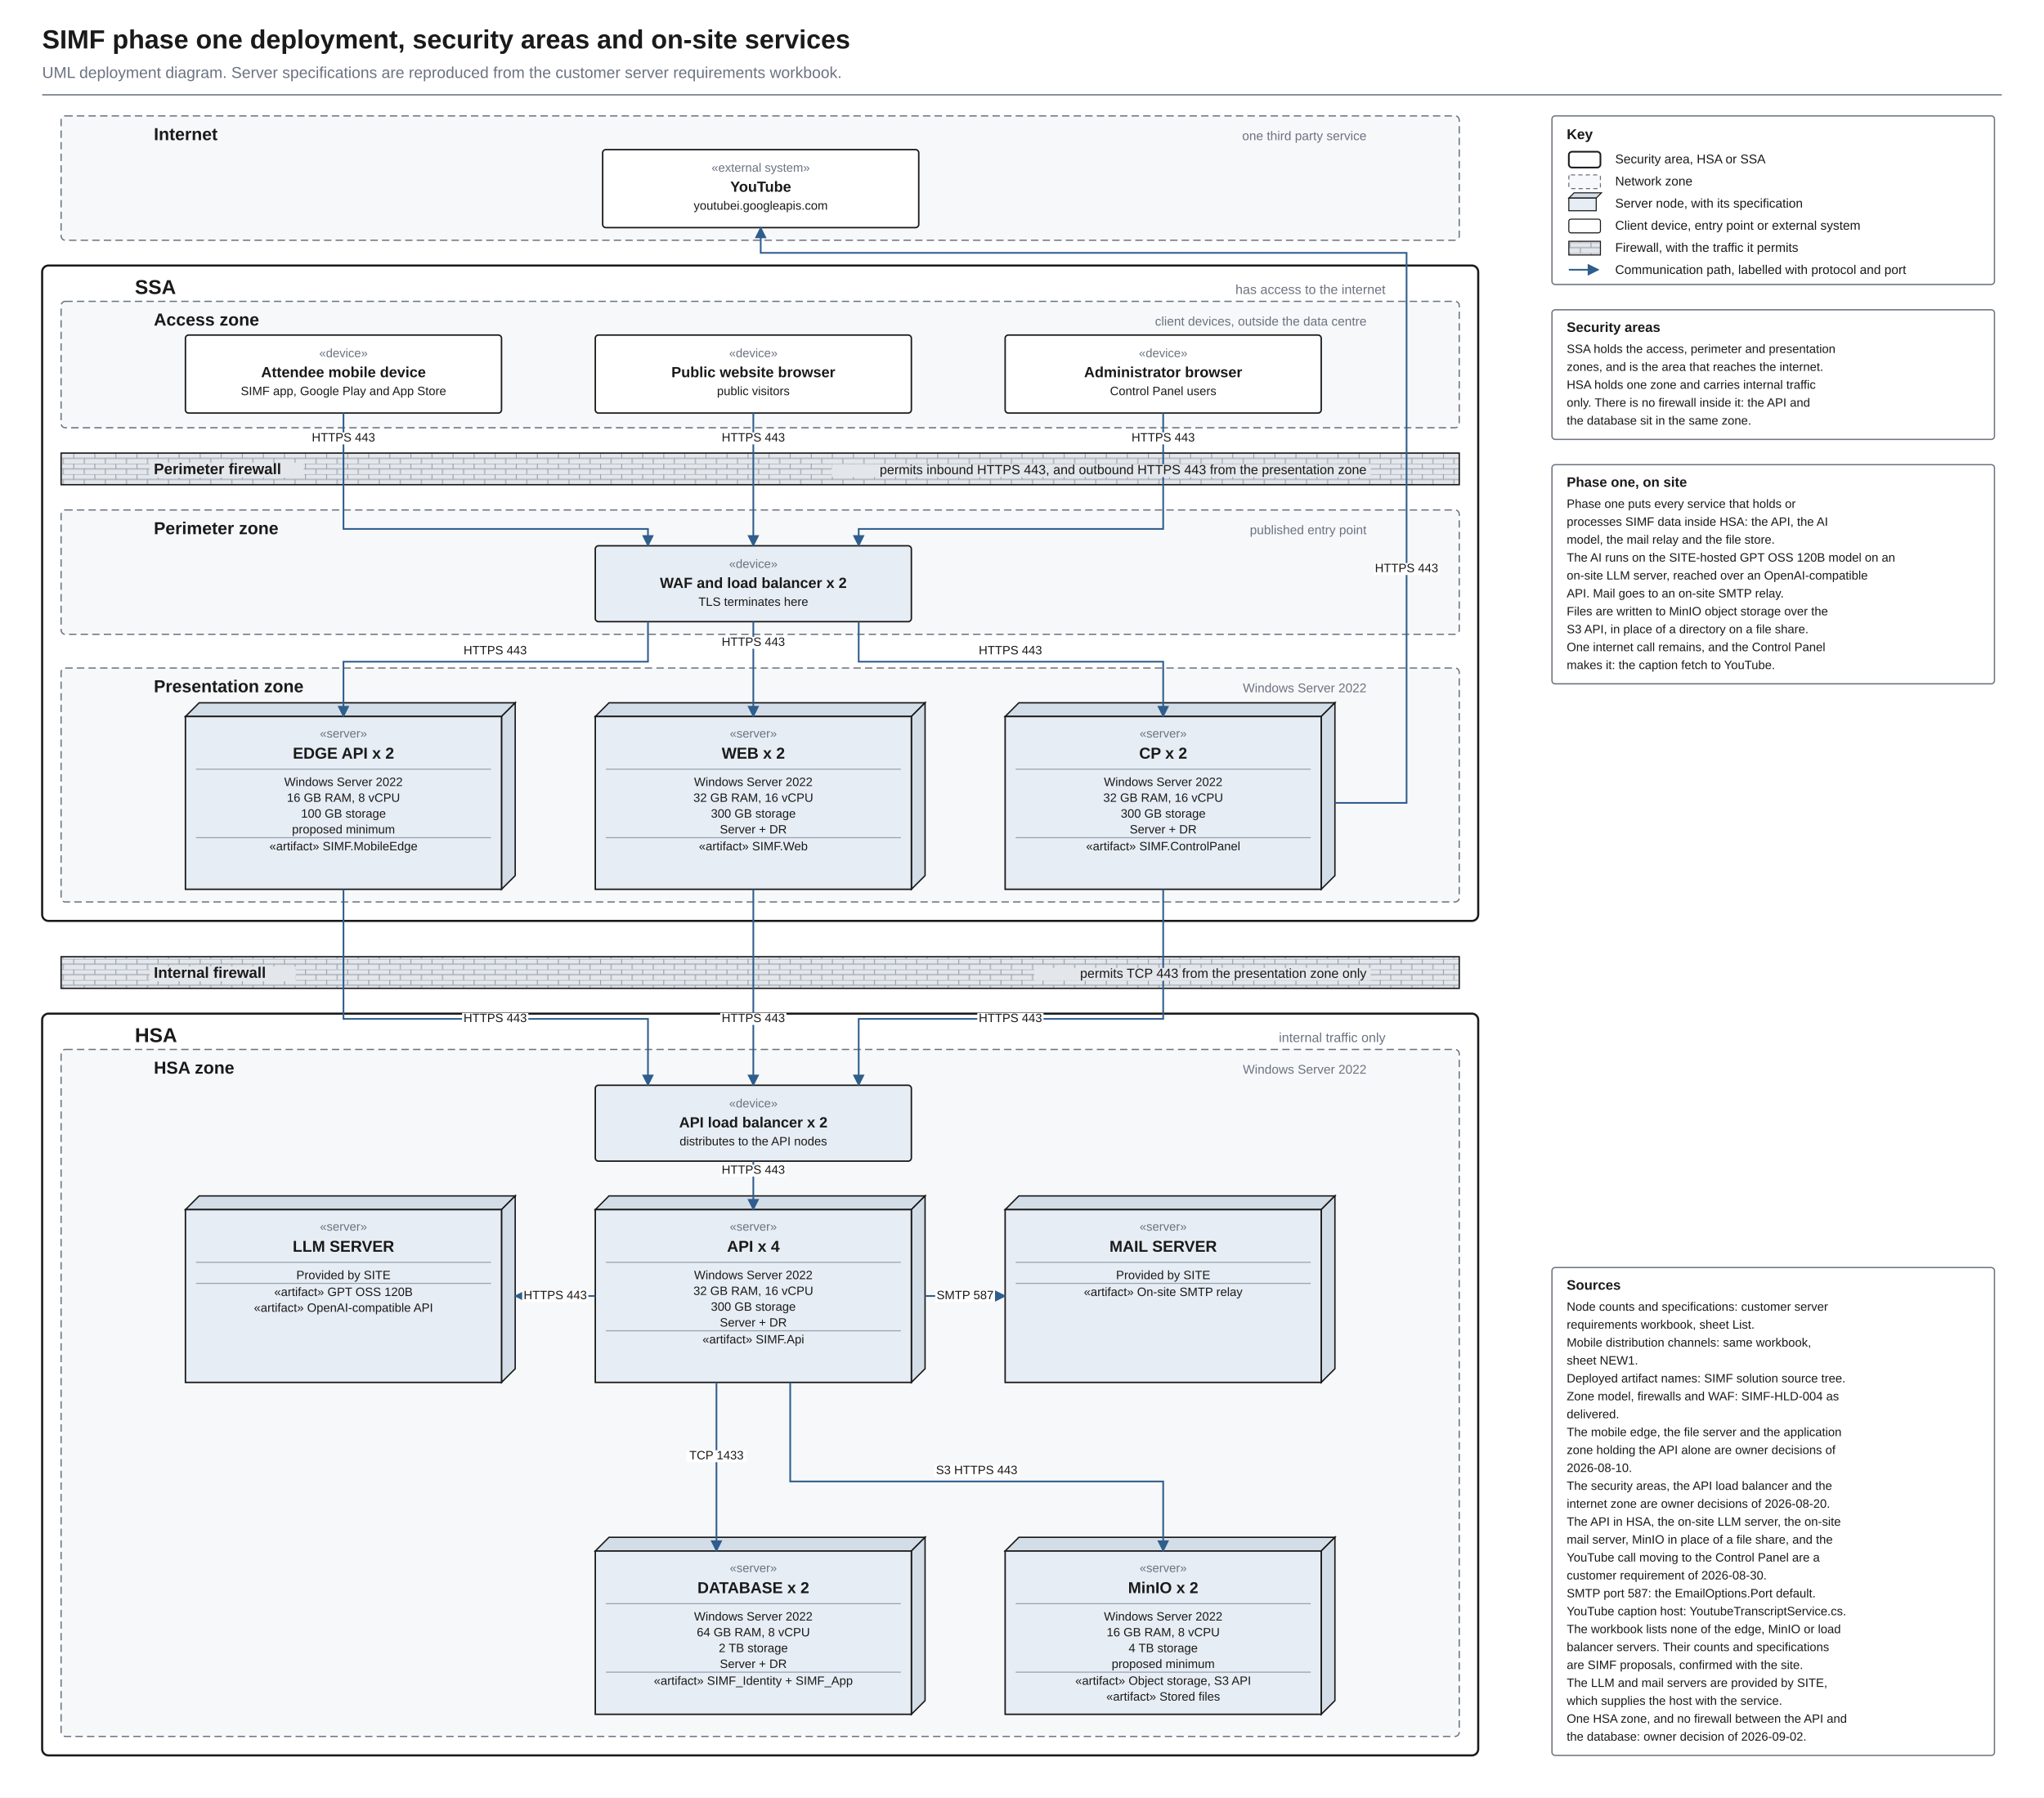
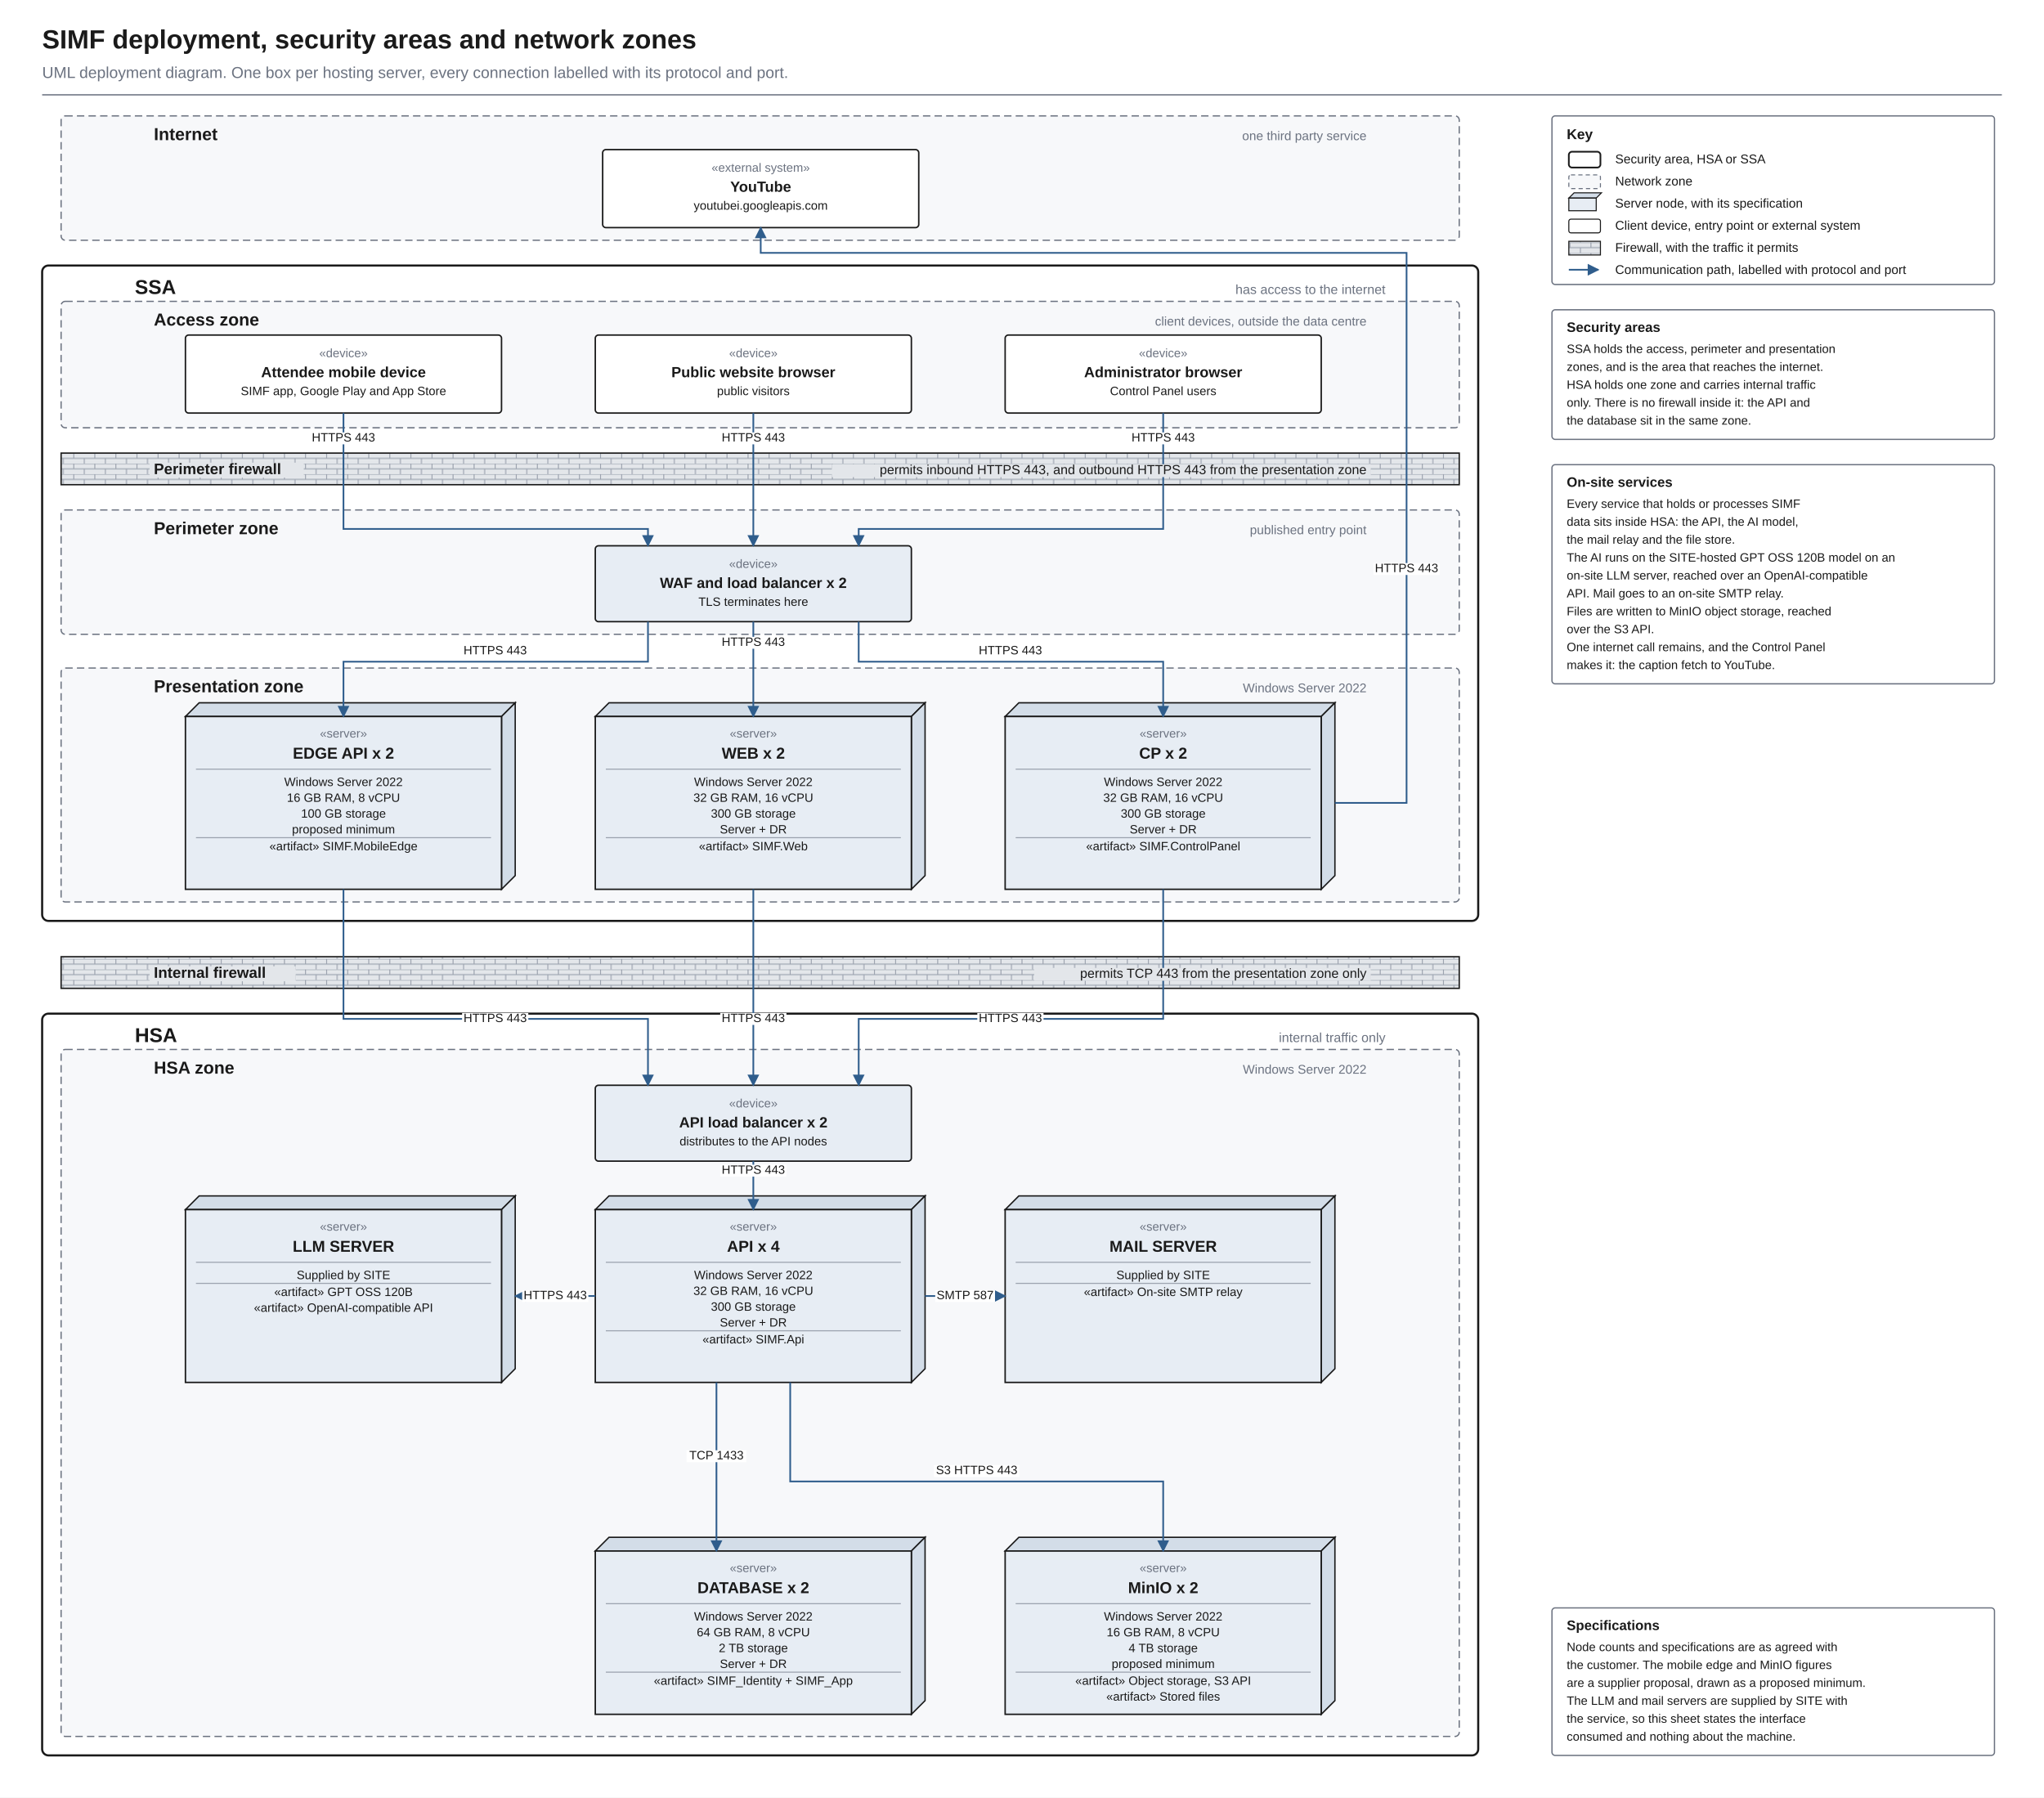
<svg xmlns="http://www.w3.org/2000/svg" width="1940" height="1706" viewBox="0 0 1940 1706">
  <defs>
    <marker id="ar" viewBox="0 0 10 10" refX="9" refY="5" markerWidth="7" markerHeight="7" orient="auto-start-reverse">
      <path d="M 0 0 L 10 5 L 0 10 z" fill="#2F5D8C" />
    </marker>
    <marker id="ai" viewBox="0 0 10 10" refX="9" refY="5" markerWidth="7" markerHeight="7" orient="auto-start-reverse">
      <path d="M 0 0 L 10 5 L 0 10 z" fill="#1A1A1A" />
    </marker>
    <pattern id="brick" width="20" height="10" patternUnits="userSpaceOnUse">
      <rect width="20" height="10" fill="#E3E6EA" />
      <path d="M0 0 H20 M0 5 H20 M10 0 V5 M0 5 V10 M20 5 V10" stroke="#9CA3AF" stroke-width="0.9" fill="none" />
    </pattern>
  </defs>
  <rect x="0" y="0" width="1940" height="1706" fill="#FFFFFF" />
-   <text x="40" y="46" font-family="Segoe UI, Calibri, Arial, sans-serif" font-size="25" fill="#1A1A1A" font-weight="600" text-anchor="start">SIMF phase one deployment, security areas and on-site services</text>
-   <text x="40" y="74" font-family="Segoe UI, Calibri, Arial, sans-serif" font-size="15" fill="#6B7280" text-anchor="start">UML deployment diagram.  Server specifications are reproduced from the customer server requirements workbook.</text>
+   <text x="40" y="46" font-family="Segoe UI, Calibri, Arial, sans-serif" font-size="25" fill="#1A1A1A" font-weight="600" text-anchor="start">SIMF deployment, security areas and network zones</text>
+   <text x="40" y="74" font-family="Segoe UI, Calibri, Arial, sans-serif" font-size="15" fill="#6B7280" text-anchor="start">UML deployment diagram.  One box per hosting server, every connection labelled with its protocol and port.</text>
  <line x1="40" y1="90" x2="1900" y2="90" stroke="#6B7280" stroke-width="1.2" />
  <rect x="58" y="110" width="1327" height="118" rx="4" fill="#F7F8FA" stroke="#6B7280" stroke-width="1.2" stroke-dasharray="7 4" />
  <text x="146" y="133" font-family="Segoe UI, Calibri, Arial, sans-serif" font-size="16.5" fill="#1A1A1A" font-weight="700" text-anchor="start">Internet</text>
  <text x="1297" y="133" font-family="Segoe UI, Calibri, Arial, sans-serif" font-size="12" fill="#6B7280" text-anchor="end">one third party service</text>
  <rect x="572" y="142" width="300" height="74" rx="3" fill="#FFFFFF" stroke="#1A1A1A" stroke-width="1.4" />
  <text x="722.0" y="163" font-family="Segoe UI, Calibri, Arial, sans-serif" font-size="11.5" fill="#6B7280" text-anchor="middle">«external system»</text>
  <text x="722.0" y="182" font-family="Segoe UI, Calibri, Arial, sans-serif" font-size="14" fill="#1A1A1A" font-weight="600" text-anchor="middle">YouTube</text>
  <text x="722.0" y="199" font-family="Segoe UI, Calibri, Arial, sans-serif" font-size="11.5" fill="#1A1A1A" text-anchor="middle">youtubei.googleapis.com</text>
  <rect x="40" y="252" width="1363" height="622" rx="6" fill="none" stroke="#1A1A1A" stroke-width="2" />
  <rect x="58" y="286" width="1327" height="120" rx="4" fill="#F7F8FA" stroke="#6B7280" stroke-width="1.2" stroke-dasharray="7 4" />
  <text x="146" y="309" font-family="Segoe UI, Calibri, Arial, sans-serif" font-size="16.5" fill="#1A1A1A" font-weight="700" text-anchor="start">Access zone</text>
  <text x="1297" y="309" font-family="Segoe UI, Calibri, Arial, sans-serif" font-size="12" fill="#6B7280" text-anchor="end">client devices, outside the data centre</text>
  <rect x="176" y="318" width="300" height="74" rx="3" fill="#FFFFFF" stroke="#1A1A1A" stroke-width="1.4" />
  <text x="326.0" y="339" font-family="Segoe UI, Calibri, Arial, sans-serif" font-size="11.5" fill="#6B7280" text-anchor="middle">«device»</text>
  <text x="326.0" y="358" font-family="Segoe UI, Calibri, Arial, sans-serif" font-size="14" fill="#1A1A1A" font-weight="600" text-anchor="middle">Attendee mobile device</text>
  <text x="326.0" y="375" font-family="Segoe UI, Calibri, Arial, sans-serif" font-size="11.5" fill="#1A1A1A" text-anchor="middle">SIMF app, Google Play and App Store</text>
  <rect x="565" y="318" width="300" height="74" rx="3" fill="#FFFFFF" stroke="#1A1A1A" stroke-width="1.4" />
  <text x="715.0" y="339" font-family="Segoe UI, Calibri, Arial, sans-serif" font-size="11.5" fill="#6B7280" text-anchor="middle">«device»</text>
  <text x="715.0" y="358" font-family="Segoe UI, Calibri, Arial, sans-serif" font-size="14" fill="#1A1A1A" font-weight="600" text-anchor="middle">Public website browser</text>
  <text x="715.0" y="375" font-family="Segoe UI, Calibri, Arial, sans-serif" font-size="11.5" fill="#1A1A1A" text-anchor="middle">public visitors</text>
  <rect x="954" y="318" width="300" height="74" rx="3" fill="#FFFFFF" stroke="#1A1A1A" stroke-width="1.4" />
  <text x="1104.0" y="339" font-family="Segoe UI, Calibri, Arial, sans-serif" font-size="11.5" fill="#6B7280" text-anchor="middle">«device»</text>
  <text x="1104.0" y="358" font-family="Segoe UI, Calibri, Arial, sans-serif" font-size="14" fill="#1A1A1A" font-weight="600" text-anchor="middle">Administrator browser</text>
  <text x="1104.0" y="375" font-family="Segoe UI, Calibri, Arial, sans-serif" font-size="11.5" fill="#1A1A1A" text-anchor="middle">Control Panel users</text>
  <rect x="58" y="430" width="1327" height="30" fill="url(#brick)" stroke="#1A1A1A" stroke-width="1.3" />
  <rect x="58" y="484" width="1327" height="118" rx="4" fill="#F7F8FA" stroke="#6B7280" stroke-width="1.2" stroke-dasharray="7 4" />
  <text x="146" y="507" font-family="Segoe UI, Calibri, Arial, sans-serif" font-size="16.5" fill="#1A1A1A" font-weight="700" text-anchor="start">Perimeter zone</text>
  <text x="1297" y="507" font-family="Segoe UI, Calibri, Arial, sans-serif" font-size="12" fill="#6B7280" text-anchor="end">published entry point</text>
  <rect x="565" y="518" width="300" height="72" rx="3" fill="#E7EDF4" stroke="#1A1A1A" stroke-width="1.4" />
  <text x="715.0" y="539" font-family="Segoe UI, Calibri, Arial, sans-serif" font-size="11.5" fill="#6B7280" text-anchor="middle">«device»</text>
  <text x="715.0" y="558" font-family="Segoe UI, Calibri, Arial, sans-serif" font-size="14" fill="#1A1A1A" font-weight="600" text-anchor="middle">WAF and load balancer   x 2</text>
  <text x="715.0" y="575" font-family="Segoe UI, Calibri, Arial, sans-serif" font-size="11.5" fill="#1A1A1A" text-anchor="middle">TLS terminates here</text>
  <rect x="58" y="634" width="1327" height="222" rx="4" fill="#F7F8FA" stroke="#6B7280" stroke-width="1.2" stroke-dasharray="7 4" />
  <text x="146" y="657" font-family="Segoe UI, Calibri, Arial, sans-serif" font-size="16.5" fill="#1A1A1A" font-weight="700" text-anchor="start">Presentation zone</text>
  <text x="1297" y="657" font-family="Segoe UI, Calibri, Arial, sans-serif" font-size="12" fill="#6B7280" text-anchor="end">Windows Server 2022</text>
  <polygon points="176,680 189,667 489,667 476,680" fill="#D3DDE8" stroke="#1A1A1A" stroke-width="1.3" />
  <polygon points="476,680 489,667 489,831 476,844" fill="#D3DDE8" stroke="#1A1A1A" stroke-width="1.3" />
  <rect x="176" y="680" width="300" height="164" fill="#E7EDF4" stroke="#1A1A1A" stroke-width="1.4" />
  <text x="326.0" y="700" font-family="Segoe UI, Calibri, Arial, sans-serif" font-size="11.5" fill="#6B7280" text-anchor="middle">«server»</text>
  <text x="326.0" y="720" font-family="Segoe UI, Calibri, Arial, sans-serif" font-size="15" fill="#1A1A1A" font-weight="600" text-anchor="middle">EDGE API   x 2</text>
  <line x1="186" y1="730" x2="466" y2="730" stroke="#9CA3AF" stroke-width="1" />
  <text x="326.0" y="746" font-family="Segoe UI, Calibri, Arial, sans-serif" font-size="11.5" fill="#1A1A1A" text-anchor="middle">Windows Server 2022</text>
  <text x="326.0" y="761" font-family="Segoe UI, Calibri, Arial, sans-serif" font-size="11.5" fill="#1A1A1A" text-anchor="middle">16 GB RAM, 8 vCPU</text>
  <text x="326.0" y="776" font-family="Segoe UI, Calibri, Arial, sans-serif" font-size="11.5" fill="#1A1A1A" text-anchor="middle">100 GB storage</text>
  <text x="326.0" y="791" font-family="Segoe UI, Calibri, Arial, sans-serif" font-size="11.5" fill="#1A1A1A" text-anchor="middle">proposed minimum</text>
  <line x1="186" y1="795" x2="466" y2="795" stroke="#9CA3AF" stroke-width="1" />
  <text x="326.0" y="807" font-family="Segoe UI, Calibri, Arial, sans-serif" font-size="11.5" fill="#1A1A1A" text-anchor="middle">«artifact»  SIMF.MobileEdge</text>
  <polygon points="565,680 578,667 878,667 865,680" fill="#D3DDE8" stroke="#1A1A1A" stroke-width="1.3" />
  <polygon points="865,680 878,667 878,831 865,844" fill="#D3DDE8" stroke="#1A1A1A" stroke-width="1.3" />
  <rect x="565" y="680" width="300" height="164" fill="#E7EDF4" stroke="#1A1A1A" stroke-width="1.4" />
  <text x="715.0" y="700" font-family="Segoe UI, Calibri, Arial, sans-serif" font-size="11.5" fill="#6B7280" text-anchor="middle">«server»</text>
  <text x="715.0" y="720" font-family="Segoe UI, Calibri, Arial, sans-serif" font-size="15" fill="#1A1A1A" font-weight="600" text-anchor="middle">WEB   x 2</text>
  <line x1="575" y1="730" x2="855" y2="730" stroke="#9CA3AF" stroke-width="1" />
  <text x="715.0" y="746" font-family="Segoe UI, Calibri, Arial, sans-serif" font-size="11.5" fill="#1A1A1A" text-anchor="middle">Windows Server 2022</text>
  <text x="715.0" y="761" font-family="Segoe UI, Calibri, Arial, sans-serif" font-size="11.5" fill="#1A1A1A" text-anchor="middle">32 GB RAM, 16 vCPU</text>
  <text x="715.0" y="776" font-family="Segoe UI, Calibri, Arial, sans-serif" font-size="11.5" fill="#1A1A1A" text-anchor="middle">300 GB storage</text>
  <text x="715.0" y="791" font-family="Segoe UI, Calibri, Arial, sans-serif" font-size="11.5" fill="#1A1A1A" text-anchor="middle">Server + DR</text>
  <line x1="575" y1="795" x2="855" y2="795" stroke="#9CA3AF" stroke-width="1" />
  <text x="715.0" y="807" font-family="Segoe UI, Calibri, Arial, sans-serif" font-size="11.5" fill="#1A1A1A" text-anchor="middle">«artifact»  SIMF.Web</text>
  <polygon points="954,680 967,667 1267,667 1254,680" fill="#D3DDE8" stroke="#1A1A1A" stroke-width="1.3" />
  <polygon points="1254,680 1267,667 1267,831 1254,844" fill="#D3DDE8" stroke="#1A1A1A" stroke-width="1.3" />
  <rect x="954" y="680" width="300" height="164" fill="#E7EDF4" stroke="#1A1A1A" stroke-width="1.4" />
  <text x="1104.0" y="700" font-family="Segoe UI, Calibri, Arial, sans-serif" font-size="11.5" fill="#6B7280" text-anchor="middle">«server»</text>
  <text x="1104.0" y="720" font-family="Segoe UI, Calibri, Arial, sans-serif" font-size="15" fill="#1A1A1A" font-weight="600" text-anchor="middle">CP   x 2</text>
  <line x1="964" y1="730" x2="1244" y2="730" stroke="#9CA3AF" stroke-width="1" />
  <text x="1104.0" y="746" font-family="Segoe UI, Calibri, Arial, sans-serif" font-size="11.5" fill="#1A1A1A" text-anchor="middle">Windows Server 2022</text>
  <text x="1104.0" y="761" font-family="Segoe UI, Calibri, Arial, sans-serif" font-size="11.5" fill="#1A1A1A" text-anchor="middle">32 GB RAM, 16 vCPU</text>
  <text x="1104.0" y="776" font-family="Segoe UI, Calibri, Arial, sans-serif" font-size="11.5" fill="#1A1A1A" text-anchor="middle">300 GB storage</text>
  <text x="1104.0" y="791" font-family="Segoe UI, Calibri, Arial, sans-serif" font-size="11.5" fill="#1A1A1A" text-anchor="middle">Server + DR</text>
  <line x1="964" y1="795" x2="1244" y2="795" stroke="#9CA3AF" stroke-width="1" />
  <text x="1104.0" y="807" font-family="Segoe UI, Calibri, Arial, sans-serif" font-size="11.5" fill="#1A1A1A" text-anchor="middle">«artifact»  SIMF.ControlPanel</text>
  <rect x="58" y="908" width="1327" height="30" fill="url(#brick)" stroke="#1A1A1A" stroke-width="1.3" />
  <rect x="40" y="962" width="1363" height="704" rx="6" fill="none" stroke="#1A1A1A" stroke-width="2" />
  <rect x="58" y="996" width="1327" height="652" rx="4" fill="#F7F8FA" stroke="#6B7280" stroke-width="1.2" stroke-dasharray="7 4" />
  <text x="146" y="1019" font-family="Segoe UI, Calibri, Arial, sans-serif" font-size="16.5" fill="#1A1A1A" font-weight="700" text-anchor="start">HSA zone</text>
  <text x="1297" y="1019" font-family="Segoe UI, Calibri, Arial, sans-serif" font-size="12" fill="#6B7280" text-anchor="end">Windows Server 2022</text>
  <rect x="565" y="1030" width="300" height="72" rx="3" fill="#E7EDF4" stroke="#1A1A1A" stroke-width="1.4" />
  <text x="715.0" y="1051" font-family="Segoe UI, Calibri, Arial, sans-serif" font-size="11.5" fill="#6B7280" text-anchor="middle">«device»</text>
  <text x="715.0" y="1070" font-family="Segoe UI, Calibri, Arial, sans-serif" font-size="14" fill="#1A1A1A" font-weight="600" text-anchor="middle">API load balancer   x 2</text>
  <text x="715.0" y="1087" font-family="Segoe UI, Calibri, Arial, sans-serif" font-size="11.5" fill="#1A1A1A" text-anchor="middle">distributes to the API nodes</text>
  <polygon points="176,1148 189,1135 489,1135 476,1148" fill="#D3DDE8" stroke="#1A1A1A" stroke-width="1.3" />
  <polygon points="476,1148 489,1135 489,1299 476,1312" fill="#D3DDE8" stroke="#1A1A1A" stroke-width="1.3" />
  <rect x="176" y="1148" width="300" height="164" fill="#E7EDF4" stroke="#1A1A1A" stroke-width="1.4" />
  <text x="326.0" y="1168" font-family="Segoe UI, Calibri, Arial, sans-serif" font-size="11.5" fill="#6B7280" text-anchor="middle">«server»</text>
  <text x="326.0" y="1188" font-family="Segoe UI, Calibri, Arial, sans-serif" font-size="15" fill="#1A1A1A" font-weight="600" text-anchor="middle">LLM SERVER</text>
  <line x1="186" y1="1198" x2="466" y2="1198" stroke="#9CA3AF" stroke-width="1" />
-   <text x="326.0" y="1214" font-family="Segoe UI, Calibri, Arial, sans-serif" font-size="11.5" fill="#1A1A1A" text-anchor="middle">Provided by SITE</text>
+   <text x="326.0" y="1214" font-family="Segoe UI, Calibri, Arial, sans-serif" font-size="11.5" fill="#1A1A1A" text-anchor="middle">Supplied by SITE</text>
  <line x1="186" y1="1218" x2="466" y2="1218" stroke="#9CA3AF" stroke-width="1" />
  <text x="326.0" y="1230" font-family="Segoe UI, Calibri, Arial, sans-serif" font-size="11.5" fill="#1A1A1A" text-anchor="middle">«artifact»  GPT OSS 120B</text>
  <text x="326.0" y="1245" font-family="Segoe UI, Calibri, Arial, sans-serif" font-size="11.5" fill="#1A1A1A" text-anchor="middle">«artifact»  OpenAI-compatible API</text>
  <polygon points="565,1148 578,1135 878,1135 865,1148" fill="#D3DDE8" stroke="#1A1A1A" stroke-width="1.3" />
  <polygon points="865,1148 878,1135 878,1299 865,1312" fill="#D3DDE8" stroke="#1A1A1A" stroke-width="1.3" />
  <rect x="565" y="1148" width="300" height="164" fill="#E7EDF4" stroke="#1A1A1A" stroke-width="1.4" />
  <text x="715.0" y="1168" font-family="Segoe UI, Calibri, Arial, sans-serif" font-size="11.5" fill="#6B7280" text-anchor="middle">«server»</text>
  <text x="715.0" y="1188" font-family="Segoe UI, Calibri, Arial, sans-serif" font-size="15" fill="#1A1A1A" font-weight="600" text-anchor="middle">API   x 4</text>
  <line x1="575" y1="1198" x2="855" y2="1198" stroke="#9CA3AF" stroke-width="1" />
  <text x="715.0" y="1214" font-family="Segoe UI, Calibri, Arial, sans-serif" font-size="11.5" fill="#1A1A1A" text-anchor="middle">Windows Server 2022</text>
  <text x="715.0" y="1229" font-family="Segoe UI, Calibri, Arial, sans-serif" font-size="11.5" fill="#1A1A1A" text-anchor="middle">32 GB RAM, 16 vCPU</text>
  <text x="715.0" y="1244" font-family="Segoe UI, Calibri, Arial, sans-serif" font-size="11.5" fill="#1A1A1A" text-anchor="middle">300 GB storage</text>
  <text x="715.0" y="1259" font-family="Segoe UI, Calibri, Arial, sans-serif" font-size="11.5" fill="#1A1A1A" text-anchor="middle">Server + DR</text>
  <line x1="575" y1="1263" x2="855" y2="1263" stroke="#9CA3AF" stroke-width="1" />
  <text x="715.0" y="1275" font-family="Segoe UI, Calibri, Arial, sans-serif" font-size="11.5" fill="#1A1A1A" text-anchor="middle">«artifact»  SIMF.Api</text>
  <polygon points="954,1148 967,1135 1267,1135 1254,1148" fill="#D3DDE8" stroke="#1A1A1A" stroke-width="1.3" />
  <polygon points="1254,1148 1267,1135 1267,1299 1254,1312" fill="#D3DDE8" stroke="#1A1A1A" stroke-width="1.3" />
  <rect x="954" y="1148" width="300" height="164" fill="#E7EDF4" stroke="#1A1A1A" stroke-width="1.4" />
  <text x="1104.0" y="1168" font-family="Segoe UI, Calibri, Arial, sans-serif" font-size="11.5" fill="#6B7280" text-anchor="middle">«server»</text>
  <text x="1104.0" y="1188" font-family="Segoe UI, Calibri, Arial, sans-serif" font-size="15" fill="#1A1A1A" font-weight="600" text-anchor="middle">MAIL SERVER</text>
  <line x1="964" y1="1198" x2="1244" y2="1198" stroke="#9CA3AF" stroke-width="1" />
-   <text x="1104.0" y="1214" font-family="Segoe UI, Calibri, Arial, sans-serif" font-size="11.5" fill="#1A1A1A" text-anchor="middle">Provided by SITE</text>
+   <text x="1104.0" y="1214" font-family="Segoe UI, Calibri, Arial, sans-serif" font-size="11.5" fill="#1A1A1A" text-anchor="middle">Supplied by SITE</text>
  <line x1="964" y1="1218" x2="1244" y2="1218" stroke="#9CA3AF" stroke-width="1" />
  <text x="1104.0" y="1230" font-family="Segoe UI, Calibri, Arial, sans-serif" font-size="11.5" fill="#1A1A1A" text-anchor="middle">«artifact»  On-site SMTP relay</text>
  <polygon points="565,1472 578,1459 878,1459 865,1472" fill="#D3DDE8" stroke="#1A1A1A" stroke-width="1.3" />
  <polygon points="865,1472 878,1459 878,1614 865,1627" fill="#D3DDE8" stroke="#1A1A1A" stroke-width="1.3" />
  <rect x="565" y="1472" width="300" height="155" fill="#E7EDF4" stroke="#1A1A1A" stroke-width="1.4" />
  <text x="715.0" y="1492" font-family="Segoe UI, Calibri, Arial, sans-serif" font-size="11.5" fill="#6B7280" text-anchor="middle">«server»</text>
  <text x="715.0" y="1512" font-family="Segoe UI, Calibri, Arial, sans-serif" font-size="15" fill="#1A1A1A" font-weight="600" text-anchor="middle">DATABASE   x 2</text>
  <line x1="575" y1="1522" x2="855" y2="1522" stroke="#9CA3AF" stroke-width="1" />
  <text x="715.0" y="1538" font-family="Segoe UI, Calibri, Arial, sans-serif" font-size="11.5" fill="#1A1A1A" text-anchor="middle">Windows Server 2022</text>
  <text x="715.0" y="1553" font-family="Segoe UI, Calibri, Arial, sans-serif" font-size="11.5" fill="#1A1A1A" text-anchor="middle">64 GB RAM, 8 vCPU</text>
  <text x="715.0" y="1568" font-family="Segoe UI, Calibri, Arial, sans-serif" font-size="11.5" fill="#1A1A1A" text-anchor="middle">2 TB storage</text>
  <text x="715.0" y="1583" font-family="Segoe UI, Calibri, Arial, sans-serif" font-size="11.5" fill="#1A1A1A" text-anchor="middle">Server + DR</text>
  <line x1="575" y1="1587" x2="855" y2="1587" stroke="#9CA3AF" stroke-width="1" />
  <text x="715.0" y="1599" font-family="Segoe UI, Calibri, Arial, sans-serif" font-size="11.5" fill="#1A1A1A" text-anchor="middle">«artifact»  SIMF_Identity + SIMF_App</text>
  <polygon points="954,1472 967,1459 1267,1459 1254,1472" fill="#D3DDE8" stroke="#1A1A1A" stroke-width="1.3" />
  <polygon points="1254,1472 1267,1459 1267,1614 1254,1627" fill="#D3DDE8" stroke="#1A1A1A" stroke-width="1.3" />
  <rect x="954" y="1472" width="300" height="155" fill="#E7EDF4" stroke="#1A1A1A" stroke-width="1.4" />
  <text x="1104.0" y="1492" font-family="Segoe UI, Calibri, Arial, sans-serif" font-size="11.5" fill="#6B7280" text-anchor="middle">«server»</text>
  <text x="1104.0" y="1512" font-family="Segoe UI, Calibri, Arial, sans-serif" font-size="15" fill="#1A1A1A" font-weight="600" text-anchor="middle">MinIO   x 2</text>
  <line x1="964" y1="1522" x2="1244" y2="1522" stroke="#9CA3AF" stroke-width="1" />
  <text x="1104.0" y="1538" font-family="Segoe UI, Calibri, Arial, sans-serif" font-size="11.5" fill="#1A1A1A" text-anchor="middle">Windows Server 2022</text>
  <text x="1104.0" y="1553" font-family="Segoe UI, Calibri, Arial, sans-serif" font-size="11.5" fill="#1A1A1A" text-anchor="middle">16 GB RAM, 8 vCPU</text>
  <text x="1104.0" y="1568" font-family="Segoe UI, Calibri, Arial, sans-serif" font-size="11.5" fill="#1A1A1A" text-anchor="middle">4 TB storage</text>
  <text x="1104.0" y="1583" font-family="Segoe UI, Calibri, Arial, sans-serif" font-size="11.5" fill="#1A1A1A" text-anchor="middle">proposed minimum</text>
  <line x1="964" y1="1587" x2="1244" y2="1587" stroke="#9CA3AF" stroke-width="1" />
  <text x="1104.0" y="1599" font-family="Segoe UI, Calibri, Arial, sans-serif" font-size="11.5" fill="#1A1A1A" text-anchor="middle">«artifact»  Object storage, S3 API</text>
  <text x="1104.0" y="1614" font-family="Segoe UI, Calibri, Arial, sans-serif" font-size="11.5" fill="#1A1A1A" text-anchor="middle">«artifact»  Stored files</text>
  <path d="M 326 392 L 326 502 L 615 502 L 615 518" fill="none" stroke="#2F5D8C" stroke-width="1.6" marker-end="url(#ar)" />
  <rect x="294.572" y="410.4" width="62.855" height="11.3" fill="#FFFFFF" stroke="none" />
  <text x="326" y="419" font-family="Segoe UI, Calibri, Arial, sans-serif" font-size="11.5" fill="#1A1A1A" text-anchor="middle">HTTPS 443</text>
  <path d="M 715 392 L 715 518" fill="none" stroke="#2F5D8C" stroke-width="1.6" marker-end="url(#ar)" />
  <rect x="683.572" y="410.4" width="62.855" height="11.3" fill="#FFFFFF" stroke="none" />
  <text x="715" y="419" font-family="Segoe UI, Calibri, Arial, sans-serif" font-size="11.5" fill="#1A1A1A" text-anchor="middle">HTTPS 443</text>
  <path d="M 1104 392 L 1104 502 L 815 502 L 815 518" fill="none" stroke="#2F5D8C" stroke-width="1.6" marker-end="url(#ar)" />
  <rect x="1072.572" y="410.4" width="62.855" height="11.3" fill="#FFFFFF" stroke="none" />
  <text x="1104" y="419" font-family="Segoe UI, Calibri, Arial, sans-serif" font-size="11.5" fill="#1A1A1A" text-anchor="middle">HTTPS 443</text>
  <path d="M 615 590 L 615 628 L 326 628 L 326 680" fill="none" stroke="#2F5D8C" stroke-width="1.6" marker-end="url(#ar)" />
  <rect x="438.572" y="612.4" width="62.855" height="11.3" fill="#FFFFFF" stroke="none" />
  <text x="470" y="621" font-family="Segoe UI, Calibri, Arial, sans-serif" font-size="11.5" fill="#1A1A1A" text-anchor="middle">HTTPS 443</text>
  <path d="M 715 590 L 715 680" fill="none" stroke="#2F5D8C" stroke-width="1.6" marker-end="url(#ar)" />
  <rect x="683.572" y="604.4" width="62.855" height="11.3" fill="#FFFFFF" stroke="none" />
  <text x="715" y="613" font-family="Segoe UI, Calibri, Arial, sans-serif" font-size="11.5" fill="#1A1A1A" text-anchor="middle">HTTPS 443</text>
  <path d="M 815 590 L 815 628 L 1104 628 L 1104 680" fill="none" stroke="#2F5D8C" stroke-width="1.6" marker-end="url(#ar)" />
  <rect x="927.572" y="612.4" width="62.855" height="11.3" fill="#FFFFFF" stroke="none" />
  <text x="959" y="621" font-family="Segoe UI, Calibri, Arial, sans-serif" font-size="11.5" fill="#1A1A1A" text-anchor="middle">HTTPS 443</text>
  <path d="M 1267 762 L 1335 762 L 1335 240 L 722 240 L 722 216" fill="none" stroke="#2F5D8C" stroke-width="1.6" marker-end="url(#ar)" />
  <rect x="1303.572" y="534.4" width="62.855" height="11.3" fill="#FFFFFF" stroke="none" />
  <text x="1335" y="543" font-family="Segoe UI, Calibri, Arial, sans-serif" font-size="11.5" fill="#1A1A1A" text-anchor="middle">HTTPS 443</text>
  <path d="M 326 844 L 326 967 L 615 967 L 615 1030" fill="none" stroke="#2F5D8C" stroke-width="1.6" marker-end="url(#ar)" />
  <rect x="438.572" y="961.4" width="62.855" height="11.3" fill="#FFFFFF" stroke="none" />
  <text x="470" y="970" font-family="Segoe UI, Calibri, Arial, sans-serif" font-size="11.5" fill="#1A1A1A" text-anchor="middle">HTTPS 443</text>
  <path d="M 715 844 L 715 1030" fill="none" stroke="#2F5D8C" stroke-width="1.6" marker-end="url(#ar)" />
  <rect x="683.572" y="961.4" width="62.855" height="11.3" fill="#FFFFFF" stroke="none" />
  <text x="715" y="970" font-family="Segoe UI, Calibri, Arial, sans-serif" font-size="11.5" fill="#1A1A1A" text-anchor="middle">HTTPS 443</text>
  <path d="M 1104 844 L 1104 967 L 815 967 L 815 1030" fill="none" stroke="#2F5D8C" stroke-width="1.6" marker-end="url(#ar)" />
  <rect x="927.572" y="961.4" width="62.855" height="11.3" fill="#FFFFFF" stroke="none" />
  <text x="959" y="970" font-family="Segoe UI, Calibri, Arial, sans-serif" font-size="11.5" fill="#1A1A1A" text-anchor="middle">HTTPS 443</text>
  <path d="M 715 1102 L 715 1148" fill="none" stroke="#2F5D8C" stroke-width="1.6" marker-end="url(#ar)" />
  <rect x="683.572" y="1105.4" width="62.855" height="11.3" fill="#FFFFFF" stroke="none" />
  <text x="715" y="1114" font-family="Segoe UI, Calibri, Arial, sans-serif" font-size="11.5" fill="#1A1A1A" text-anchor="middle">HTTPS 443</text>
  <path d="M 565 1230 L 489 1230" fill="none" stroke="#2F5D8C" stroke-width="1.6" marker-end="url(#ar)" />
  <rect x="495.572" y="1224.4" width="62.855" height="11.3" fill="#FFFFFF" stroke="none" />
  <text x="527" y="1233" font-family="Segoe UI, Calibri, Arial, sans-serif" font-size="11.5" fill="#1A1A1A" text-anchor="middle">HTTPS 443</text>
  <path d="M 878 1230 L 954 1230" fill="none" stroke="#2F5D8C" stroke-width="1.6" marker-end="url(#ar)" />
  <rect x="887.62" y="1224.4" width="56.76" height="11.3" fill="#FFFFFF" stroke="none" />
  <text x="916" y="1233" font-family="Segoe UI, Calibri, Arial, sans-serif" font-size="11.5" fill="#1A1A1A" text-anchor="middle">SMTP 587</text>
  <path d="M 680 1312 L 680 1472" fill="none" stroke="#2F5D8C" stroke-width="1.6" marker-end="url(#ar)" />
  <rect x="651.62" y="1376.4" width="56.76" height="11.3" fill="#FFFFFF" stroke="none" />
  <text x="680" y="1385" font-family="Segoe UI, Calibri, Arial, sans-serif" font-size="11.5" fill="#1A1A1A" text-anchor="middle">TCP 1433</text>
  <path d="M 750 1312 L 750 1406 L 1104 1406 L 1104 1472" fill="none" stroke="#2F5D8C" stroke-width="1.6" marker-end="url(#ar)" />
  <rect x="886.43" y="1390.4" width="81.14" height="11.3" fill="#FFFFFF" stroke="none" />
  <text x="927" y="1399" font-family="Segoe UI, Calibri, Arial, sans-serif" font-size="11.5" fill="#1A1A1A" text-anchor="middle">S3 HTTPS 443</text>
  <rect x="1473" y="110" width="420" height="160" rx="3" fill="#FFFFFF" stroke="#6B7280" stroke-width="1.2" />
  <text x="1487" y="132" font-family="Segoe UI, Calibri, Arial, sans-serif" font-size="13.5" fill="#1A1A1A" font-weight="600" text-anchor="start">Key</text>
  <rect x="1489" y="144" width="30" height="15" rx="3" fill="none" stroke="#1A1A1A" stroke-width="1.6" />
  <text x="1533" y="155" font-family="Segoe UI, Calibri, Arial, sans-serif" font-size="12" fill="#1A1A1A" text-anchor="start">Security area, HSA or SSA</text>
  <rect x="1489" y="166" width="30" height="13" rx="2" fill="#F7F8FA" stroke="#6B7280" stroke-width="1" stroke-dasharray="4 3" />
  <text x="1533" y="176" font-family="Segoe UI, Calibri, Arial, sans-serif" font-size="12" fill="#1A1A1A" text-anchor="start">Network zone</text>
  <polygon points="1489,188 1494,183 1520,183 1515,188" fill="#D3DDE8" stroke="#1A1A1A" stroke-width="1" />
  <rect x="1489" y="188" width="26" height="12" fill="#E7EDF4" stroke="#1A1A1A" stroke-width="1" />
  <text x="1533" y="197" font-family="Segoe UI, Calibri, Arial, sans-serif" font-size="12" fill="#1A1A1A" text-anchor="start">Server node, with its specification</text>
  <rect x="1489" y="208" width="30" height="13" rx="2" fill="#FFFFFF" stroke="#1A1A1A" stroke-width="1" />
  <text x="1533" y="218" font-family="Segoe UI, Calibri, Arial, sans-serif" font-size="12" fill="#1A1A1A" text-anchor="start">Client device, entry point or external system</text>
  <rect x="1489" y="229" width="30" height="13" fill="url(#brick)" stroke="#1A1A1A" stroke-width="1" />
  <text x="1533" y="239" font-family="Segoe UI, Calibri, Arial, sans-serif" font-size="12" fill="#1A1A1A" text-anchor="start">Firewall, with the traffic it permits</text>
  <path d="M 1489 256 H 1517" stroke="#2F5D8C" stroke-width="1.6" marker-end="url(#ar)" />
  <text x="1533" y="260" font-family="Segoe UI, Calibri, Arial, sans-serif" font-size="12" fill="#1A1A1A" text-anchor="start">Communication path, labelled with protocol and port</text>
  <rect x="1473" y="294" width="420" height="123" rx="3" fill="#FFFFFF" stroke="#6B7280" stroke-width="1.2" />
  <text x="1487" y="315" font-family="Segoe UI, Calibri, Arial, sans-serif" font-size="13" fill="#1A1A1A" font-weight="600" text-anchor="start">Security areas</text>
  <text x="1487" y="335" font-family="Segoe UI, Calibri, Arial, sans-serif" font-size="11.5" fill="#1A1A1A" text-anchor="start">SSA holds the access, perimeter and presentation</text>
  <text x="1487" y="352" font-family="Segoe UI, Calibri, Arial, sans-serif" font-size="11.5" fill="#1A1A1A" text-anchor="start">zones, and is the area that reaches the internet.</text>
  <text x="1487" y="369" font-family="Segoe UI, Calibri, Arial, sans-serif" font-size="11.5" fill="#1A1A1A" text-anchor="start">HSA holds one zone and carries internal traffic</text>
  <text x="1487" y="386" font-family="Segoe UI, Calibri, Arial, sans-serif" font-size="11.5" fill="#1A1A1A" text-anchor="start">only. There is no firewall inside it: the API and</text>
  <text x="1487" y="403" font-family="Segoe UI, Calibri, Arial, sans-serif" font-size="11.5" fill="#1A1A1A" text-anchor="start">the database sit in the same zone.</text>
  <rect x="1473" y="441" width="420" height="208" rx="3" fill="#FFFFFF" stroke="#6B7280" stroke-width="1.2" />
-   <text x="1487" y="462" font-family="Segoe UI, Calibri, Arial, sans-serif" font-size="13" fill="#1A1A1A" font-weight="600" text-anchor="start">Phase one, on site</text>
-   <text x="1487" y="482" font-family="Segoe UI, Calibri, Arial, sans-serif" font-size="11.5" fill="#1A1A1A" text-anchor="start">Phase one puts every service that holds or</text>
-   <text x="1487" y="499" font-family="Segoe UI, Calibri, Arial, sans-serif" font-size="11.5" fill="#1A1A1A" text-anchor="start">processes SIMF data inside HSA: the API, the AI</text>
-   <text x="1487" y="516" font-family="Segoe UI, Calibri, Arial, sans-serif" font-size="11.5" fill="#1A1A1A" text-anchor="start">model, the mail relay and the file store.</text>
+   <text x="1487" y="462" font-family="Segoe UI, Calibri, Arial, sans-serif" font-size="13" fill="#1A1A1A" font-weight="600" text-anchor="start">On-site services</text>
+   <text x="1487" y="482" font-family="Segoe UI, Calibri, Arial, sans-serif" font-size="11.5" fill="#1A1A1A" text-anchor="start">Every service that holds or processes SIMF</text>
+   <text x="1487" y="499" font-family="Segoe UI, Calibri, Arial, sans-serif" font-size="11.5" fill="#1A1A1A" text-anchor="start">data sits inside HSA: the API, the AI model,</text>
+   <text x="1487" y="516" font-family="Segoe UI, Calibri, Arial, sans-serif" font-size="11.5" fill="#1A1A1A" text-anchor="start">the mail relay and the file store.</text>
  <text x="1487" y="533" font-family="Segoe UI, Calibri, Arial, sans-serif" font-size="11.5" fill="#1A1A1A" text-anchor="start">The AI runs on the SITE-hosted GPT OSS 120B model on an</text>
  <text x="1487" y="550" font-family="Segoe UI, Calibri, Arial, sans-serif" font-size="11.5" fill="#1A1A1A" text-anchor="start">on-site LLM server, reached over an OpenAI-compatible</text>
  <text x="1487" y="567" font-family="Segoe UI, Calibri, Arial, sans-serif" font-size="11.5" fill="#1A1A1A" text-anchor="start">API. Mail goes to an on-site SMTP relay.</text>
-   <text x="1487" y="584" font-family="Segoe UI, Calibri, Arial, sans-serif" font-size="11.5" fill="#1A1A1A" text-anchor="start">Files are written to MinIO object storage over the</text>
-   <text x="1487" y="601" font-family="Segoe UI, Calibri, Arial, sans-serif" font-size="11.5" fill="#1A1A1A" text-anchor="start">S3 API, in place of a directory on a file share.</text>
+   <text x="1487" y="584" font-family="Segoe UI, Calibri, Arial, sans-serif" font-size="11.5" fill="#1A1A1A" text-anchor="start">Files are written to MinIO object storage, reached</text>
+   <text x="1487" y="601" font-family="Segoe UI, Calibri, Arial, sans-serif" font-size="11.5" fill="#1A1A1A" text-anchor="start">over the S3 API.</text>
  <text x="1487" y="618" font-family="Segoe UI, Calibri, Arial, sans-serif" font-size="11.5" fill="#1A1A1A" text-anchor="start">One internet call remains, and the Control Panel</text>
  <text x="1487" y="635" font-family="Segoe UI, Calibri, Arial, sans-serif" font-size="11.5" fill="#1A1A1A" text-anchor="start">makes it: the caption fetch to YouTube.</text>
-   <rect x="1473" y="1203" width="420" height="463" rx="3" fill="#FFFFFF" stroke="#6B7280" stroke-width="1.2" />
-   <text x="1487" y="1224" font-family="Segoe UI, Calibri, Arial, sans-serif" font-size="13" fill="#1A1A1A" font-weight="600" text-anchor="start">Sources</text>
-   <text x="1487" y="1244" font-family="Segoe UI, Calibri, Arial, sans-serif" font-size="11.5" fill="#1A1A1A" text-anchor="start">Node counts and specifications: customer server</text>
-   <text x="1487" y="1261" font-family="Segoe UI, Calibri, Arial, sans-serif" font-size="11.5" fill="#1A1A1A" text-anchor="start">requirements workbook, sheet List.</text>
-   <text x="1487" y="1278" font-family="Segoe UI, Calibri, Arial, sans-serif" font-size="11.5" fill="#1A1A1A" text-anchor="start">Mobile distribution channels: same workbook,</text>
-   <text x="1487" y="1295" font-family="Segoe UI, Calibri, Arial, sans-serif" font-size="11.5" fill="#1A1A1A" text-anchor="start">sheet NEW1.</text>
-   <text x="1487" y="1312" font-family="Segoe UI, Calibri, Arial, sans-serif" font-size="11.5" fill="#1A1A1A" text-anchor="start">Deployed artifact names: SIMF solution source tree.</text>
-   <text x="1487" y="1329" font-family="Segoe UI, Calibri, Arial, sans-serif" font-size="11.5" fill="#1A1A1A" text-anchor="start">Zone model, firewalls and WAF: SIMF-HLD-004 as</text>
-   <text x="1487" y="1346" font-family="Segoe UI, Calibri, Arial, sans-serif" font-size="11.5" fill="#1A1A1A" text-anchor="start">delivered.</text>
-   <text x="1487" y="1363" font-family="Segoe UI, Calibri, Arial, sans-serif" font-size="11.5" fill="#1A1A1A" text-anchor="start">The mobile edge, the file server and the application</text>
-   <text x="1487" y="1380" font-family="Segoe UI, Calibri, Arial, sans-serif" font-size="11.5" fill="#1A1A1A" text-anchor="start">zone holding the API alone are owner decisions of</text>
-   <text x="1487" y="1397" font-family="Segoe UI, Calibri, Arial, sans-serif" font-size="11.5" fill="#1A1A1A" text-anchor="start">2026-08-10.</text>
-   <text x="1487" y="1414" font-family="Segoe UI, Calibri, Arial, sans-serif" font-size="11.5" fill="#1A1A1A" text-anchor="start">The security areas, the API load balancer and the</text>
-   <text x="1487" y="1431" font-family="Segoe UI, Calibri, Arial, sans-serif" font-size="11.5" fill="#1A1A1A" text-anchor="start">internet zone are owner decisions of 2026-08-20.</text>
-   <text x="1487" y="1448" font-family="Segoe UI, Calibri, Arial, sans-serif" font-size="11.5" fill="#1A1A1A" text-anchor="start">The API in HSA, the on-site LLM server, the on-site</text>
-   <text x="1487" y="1465" font-family="Segoe UI, Calibri, Arial, sans-serif" font-size="11.5" fill="#1A1A1A" text-anchor="start">mail server, MinIO in place of a file share, and the</text>
-   <text x="1487" y="1482" font-family="Segoe UI, Calibri, Arial, sans-serif" font-size="11.5" fill="#1A1A1A" text-anchor="start">YouTube call moving to the Control Panel are a</text>
-   <text x="1487" y="1499" font-family="Segoe UI, Calibri, Arial, sans-serif" font-size="11.5" fill="#1A1A1A" text-anchor="start">customer requirement of 2026-08-30.</text>
-   <text x="1487" y="1516" font-family="Segoe UI, Calibri, Arial, sans-serif" font-size="11.5" fill="#1A1A1A" text-anchor="start">SMTP port 587: the EmailOptions.Port default.</text>
-   <text x="1487" y="1533" font-family="Segoe UI, Calibri, Arial, sans-serif" font-size="11.5" fill="#1A1A1A" text-anchor="start">YouTube caption host: YoutubeTranscriptService.cs.</text>
-   <text x="1487" y="1550" font-family="Segoe UI, Calibri, Arial, sans-serif" font-size="11.5" fill="#1A1A1A" text-anchor="start">The workbook lists none of the edge, MinIO or load</text>
-   <text x="1487" y="1567" font-family="Segoe UI, Calibri, Arial, sans-serif" font-size="11.5" fill="#1A1A1A" text-anchor="start">balancer servers. Their counts and specifications</text>
-   <text x="1487" y="1584" font-family="Segoe UI, Calibri, Arial, sans-serif" font-size="11.5" fill="#1A1A1A" text-anchor="start">are SIMF proposals, confirmed with the site.</text>
-   <text x="1487" y="1601" font-family="Segoe UI, Calibri, Arial, sans-serif" font-size="11.5" fill="#1A1A1A" text-anchor="start">The LLM and mail servers are provided by SITE,</text>
-   <text x="1487" y="1618" font-family="Segoe UI, Calibri, Arial, sans-serif" font-size="11.5" fill="#1A1A1A" text-anchor="start">which supplies the host with the service.</text>
-   <text x="1487" y="1635" font-family="Segoe UI, Calibri, Arial, sans-serif" font-size="11.5" fill="#1A1A1A" text-anchor="start">One HSA zone, and no firewall between the API and</text>
-   <text x="1487" y="1652" font-family="Segoe UI, Calibri, Arial, sans-serif" font-size="11.5" fill="#1A1A1A" text-anchor="start">the database: owner decision of 2026-09-02.</text>
+   <rect x="1473" y="1526" width="420" height="140" rx="3" fill="#FFFFFF" stroke="#6B7280" stroke-width="1.2" />
+   <text x="1487" y="1547" font-family="Segoe UI, Calibri, Arial, sans-serif" font-size="13" fill="#1A1A1A" font-weight="600" text-anchor="start">Specifications</text>
+   <text x="1487" y="1567" font-family="Segoe UI, Calibri, Arial, sans-serif" font-size="11.5" fill="#1A1A1A" text-anchor="start">Node counts and specifications are as agreed with</text>
+   <text x="1487" y="1584" font-family="Segoe UI, Calibri, Arial, sans-serif" font-size="11.5" fill="#1A1A1A" text-anchor="start">the customer. The mobile edge and MinIO figures</text>
+   <text x="1487" y="1601" font-family="Segoe UI, Calibri, Arial, sans-serif" font-size="11.5" fill="#1A1A1A" text-anchor="start">are a supplier proposal, drawn as a proposed minimum.</text>
+   <text x="1487" y="1618" font-family="Segoe UI, Calibri, Arial, sans-serif" font-size="11.5" fill="#1A1A1A" text-anchor="start">The LLM and mail servers are supplied by SITE with</text>
+   <text x="1487" y="1635" font-family="Segoe UI, Calibri, Arial, sans-serif" font-size="11.5" fill="#1A1A1A" text-anchor="start">the service, so this sheet states the interface</text>
+   <text x="1487" y="1652" font-family="Segoe UI, Calibri, Arial, sans-serif" font-size="11.5" fill="#1A1A1A" text-anchor="start">consumed and nothing about the machine.</text>
  <rect x="124" y="264.8" width="38.21" height="18.6" fill="#FFFFFF" stroke="none" />
  <text x="128" y="279" font-family="Segoe UI, Calibri, Arial, sans-serif" font-size="19" fill="#1A1A1A" font-weight="700" text-anchor="start">SSA</text>
  <rect x="1138.75" y="269.6" width="180.25" height="12.2" fill="#FFFFFF" stroke="none" />
  <text x="1315" y="279" font-family="Segoe UI, Calibri, Arial, sans-serif" font-size="12.5" fill="#6B7280" text-anchor="end">has access to the internet</text>
  <rect x="142" y="439.1" width="146.33" height="14.2" fill="#E3E6EA" stroke="none" />
  <text x="146" y="450" font-family="Segoe UI, Calibri, Arial, sans-serif" font-size="14.5" fill="#1A1A1A" font-weight="700" text-anchor="start">Perimeter firewall</text>
  <rect x="789.5" y="440.6" width="511.5" height="12.2" fill="#E3E6EA" stroke="none" />
  <text x="1297" y="450" font-family="Segoe UI, Calibri, Arial, sans-serif" font-size="12.5" fill="#1A1A1A" text-anchor="end">permits inbound HTTPS 443, and outbound HTTPS 443 from the presentation zone</text>
  <rect x="142" y="917.1" width="138.645" height="14.2" fill="#E3E6EA" stroke="none" />
  <text x="146" y="928" font-family="Segoe UI, Calibri, Arial, sans-serif" font-size="14.5" fill="#1A1A1A" font-weight="700" text-anchor="start">Internal firewall</text>
  <rect x="981.625" y="918.6" width="319.375" height="12.2" fill="#E3E6EA" stroke="none" />
  <text x="1297" y="928" font-family="Segoe UI, Calibri, Arial, sans-serif" font-size="12.5" fill="#1A1A1A" text-anchor="end">permits TCP 443 from the presentation zone only</text>
  <rect x="124" y="974.8" width="38.21" height="18.6" fill="#FFFFFF" stroke="none" />
  <text x="128" y="989" font-family="Segoe UI, Calibri, Arial, sans-serif" font-size="19" fill="#1A1A1A" font-weight="700" text-anchor="start">HSA</text>
  <rect x="1171.875" y="979.6" width="147.125" height="12.2" fill="#FFFFFF" stroke="none" />
  <text x="1315" y="989" font-family="Segoe UI, Calibri, Arial, sans-serif" font-size="12.5" fill="#6B7280" text-anchor="end">internal traffic only</text>
</svg>
